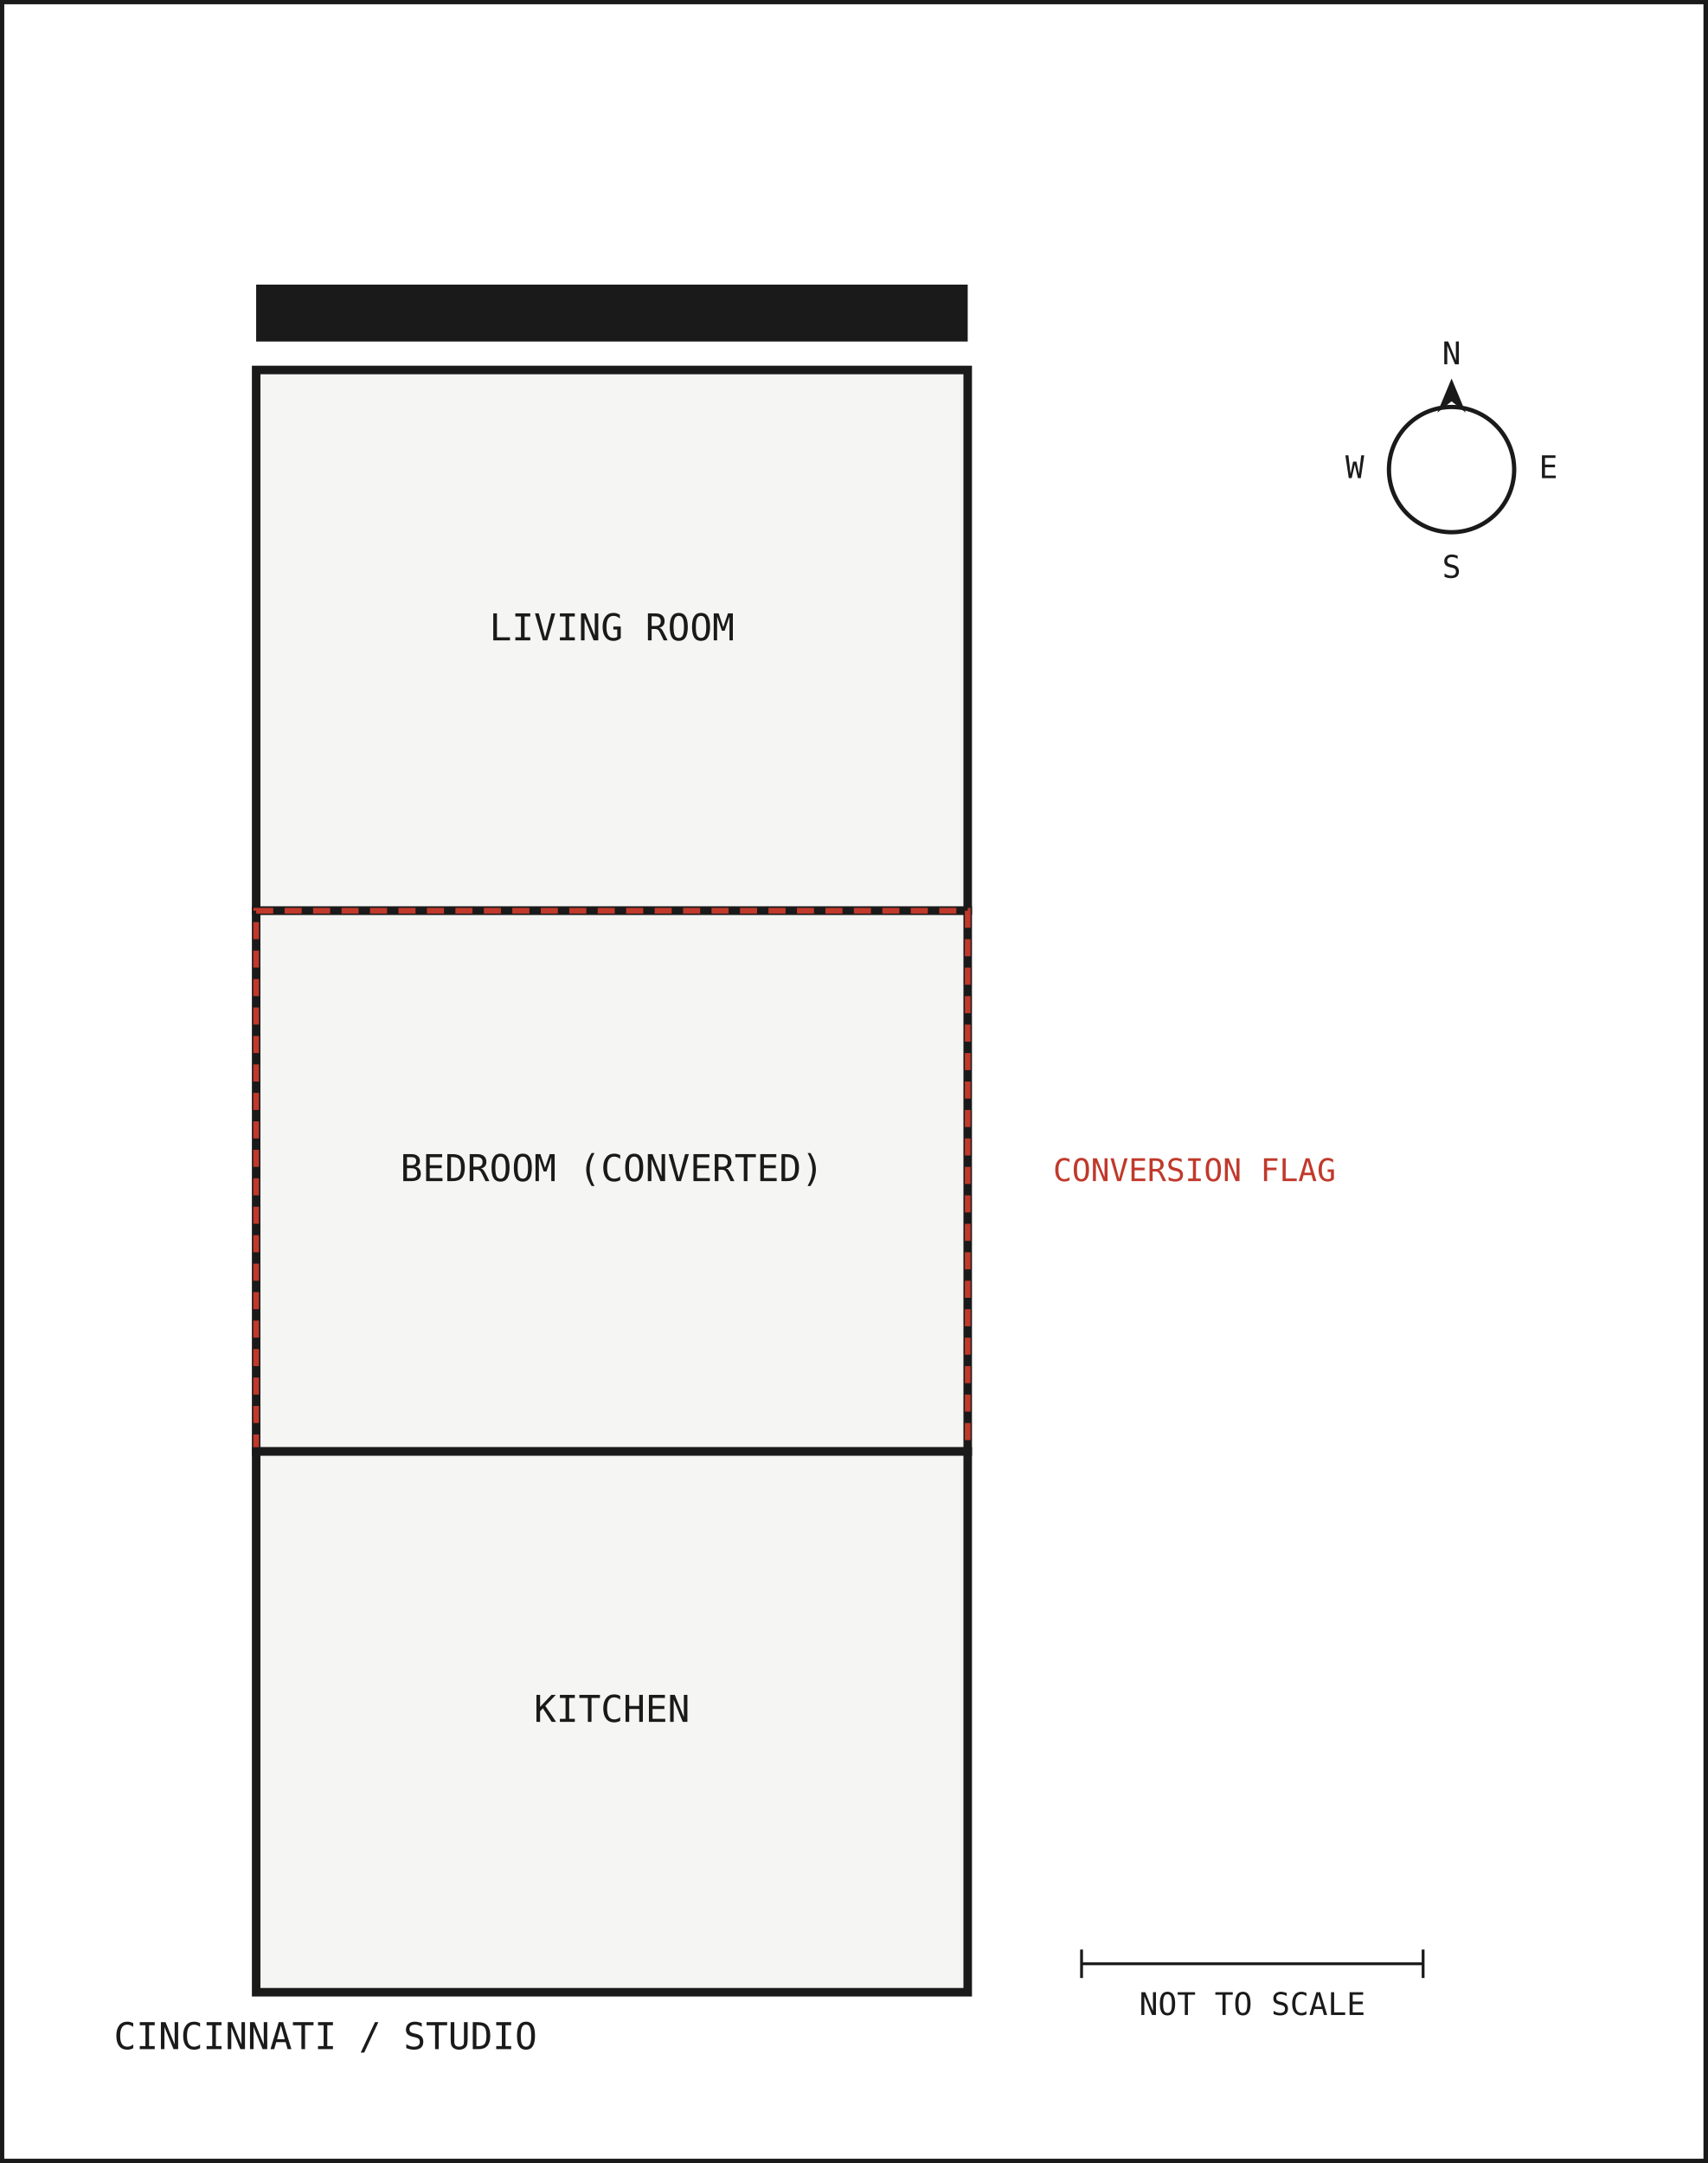
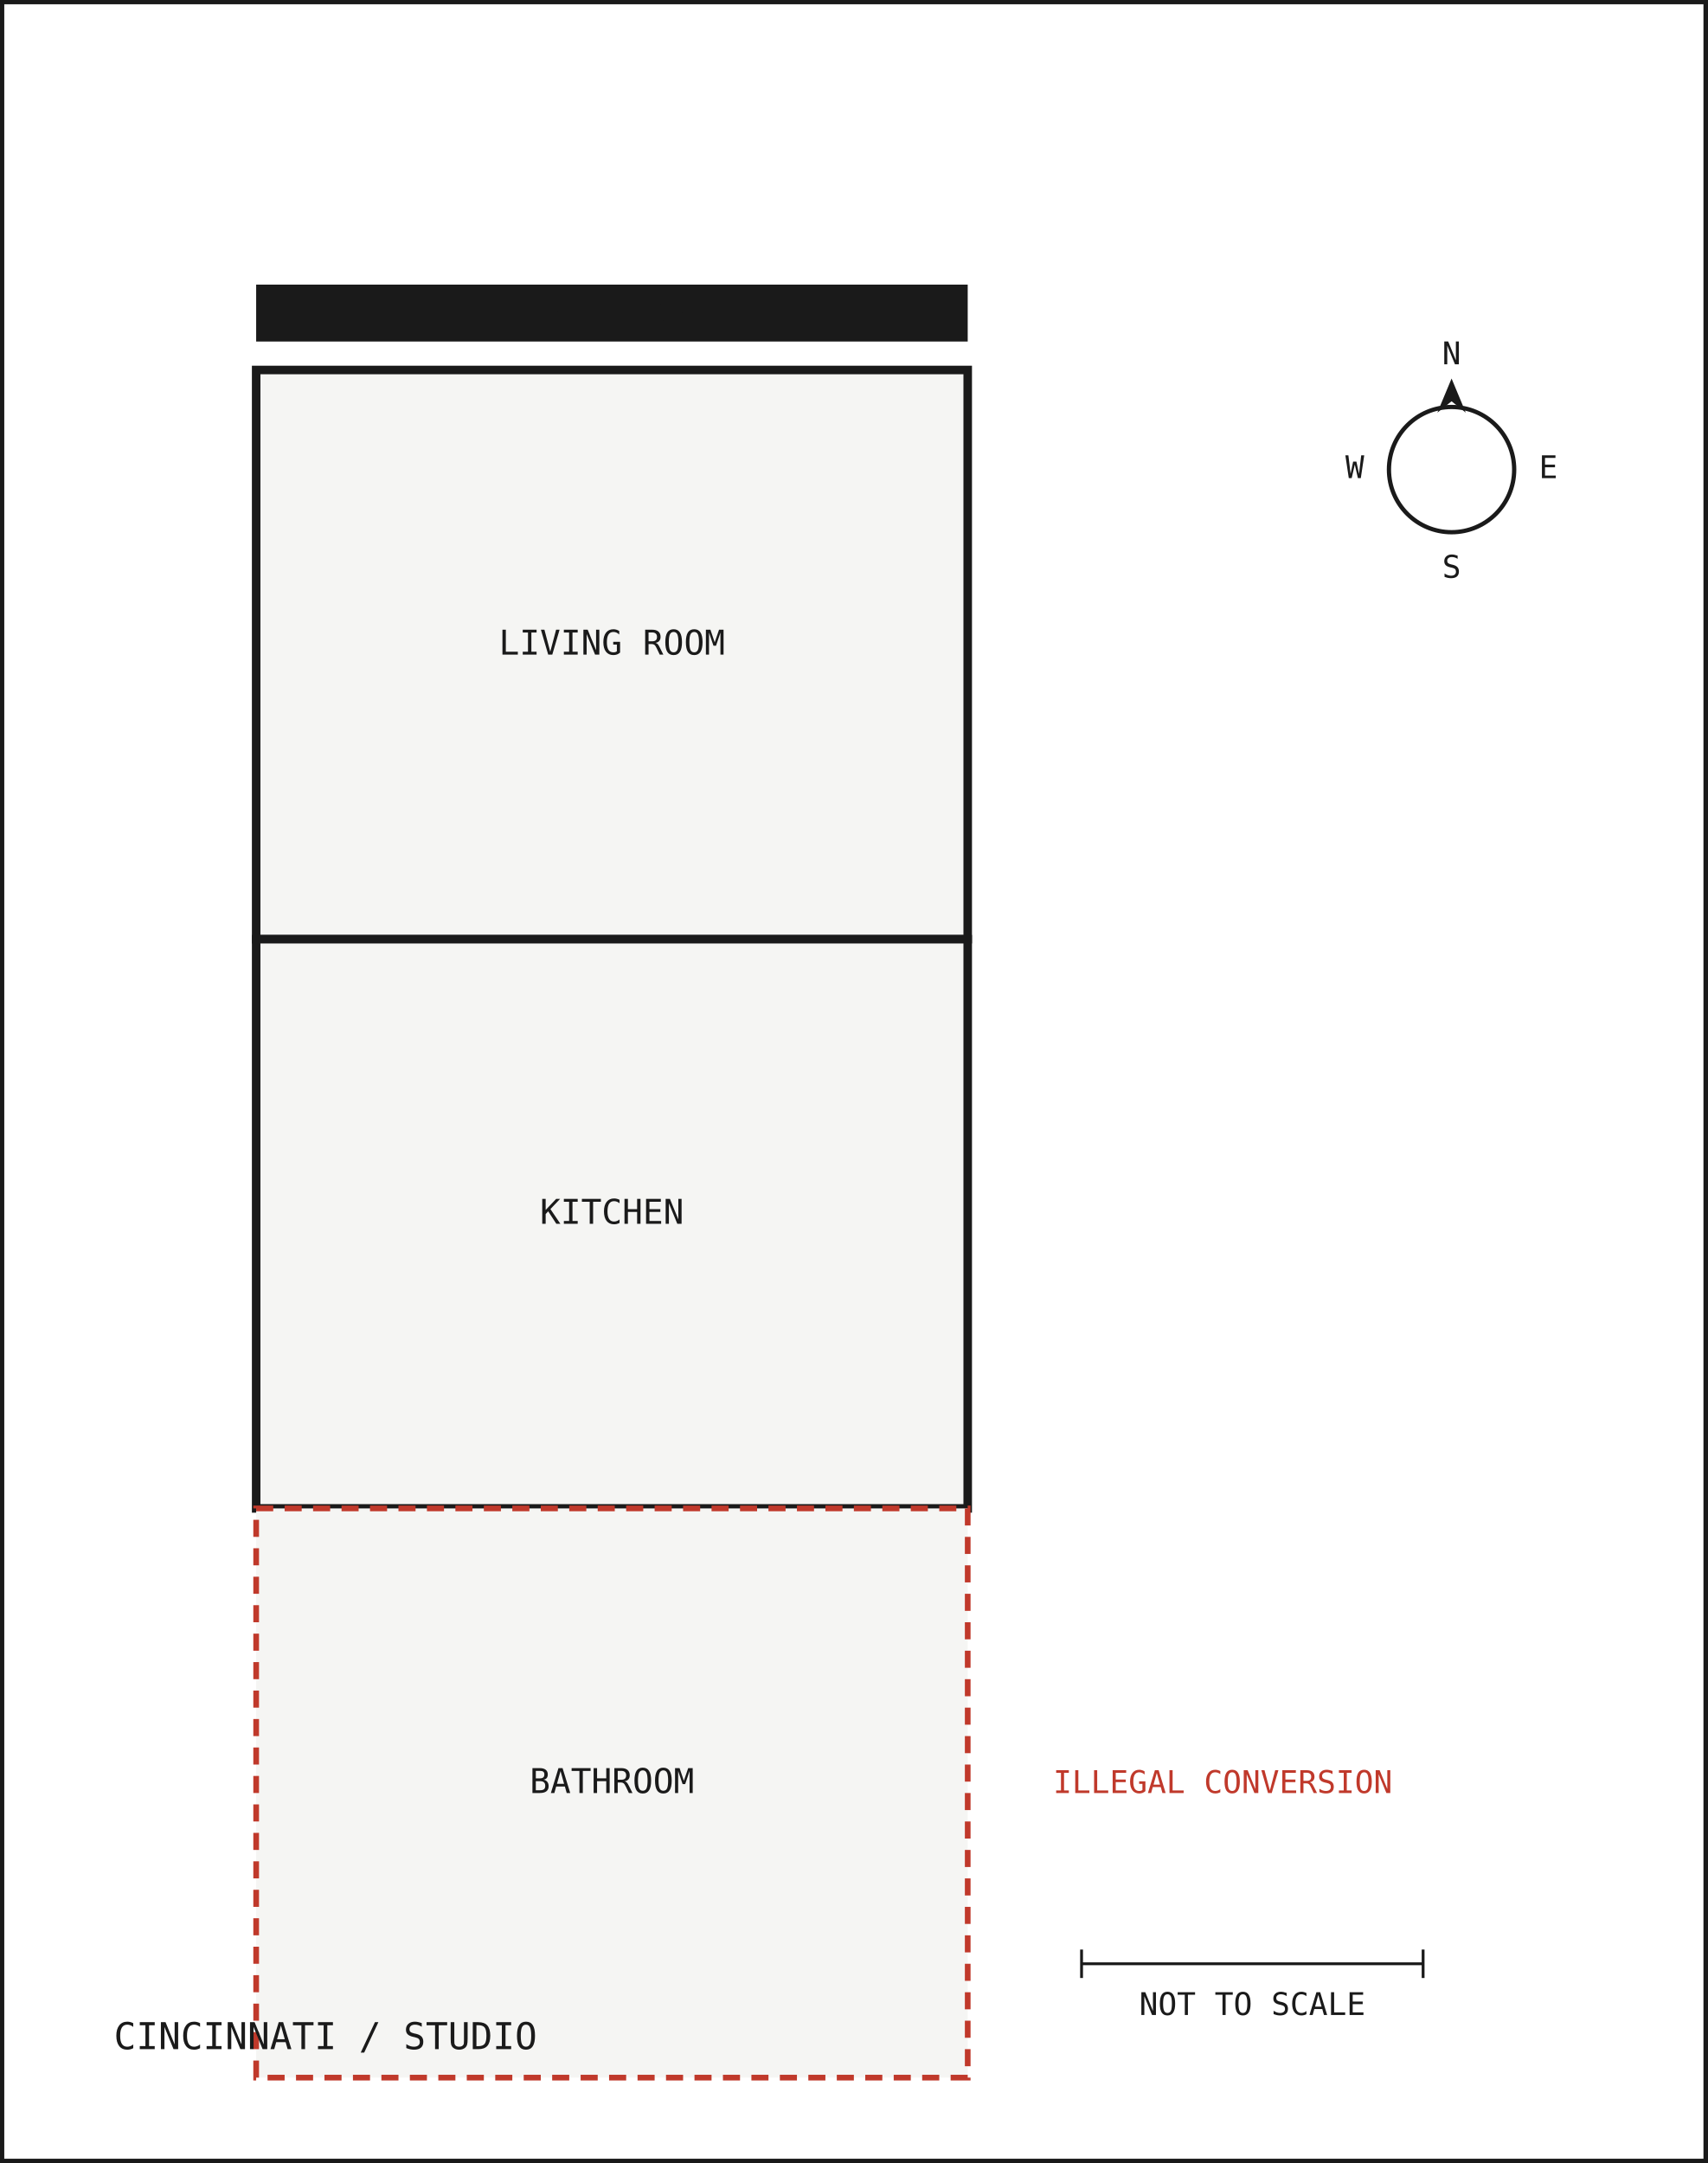
<svg xmlns="http://www.w3.org/2000/svg" viewBox="0 0 600 760">
  <style>
    .tiny { font-family: monospace; font-size: 11px; fill: #1A1A1A; }
-     .roomlabel { font-family: monospace; font-size: 13px; fill: #1A1A1A; }
+     .roomlabel { font-family: monospace; font-size: 12px; fill: #1A1A1A; }
    .small { font-family: monospace; font-size: 13px; fill: #1A1A1A; }
    .callout { font-family: monospace; font-size: 11px; fill: #C0392B; }
    .thin { stroke: #1A1A1A; stroke-width: 1; }
  </style>
  <rect x="0" y="0" width="600" height="760" fill="#FFFFFF" stroke="#1A1A1A" stroke-width="3" />
  <rect x="90" y="100" width="250" height="20" fill="#1A1A1A" />
  <text x="215" y="115" class="tiny" fill="#FFFFFF" text-anchor="middle">FRONT DOOR</text>
-   <rect x="90" y="130" width="250" height="190" fill="#F5F5F3" stroke="#1A1A1A" stroke-width="3" />
-   <text x="215" y="225" class="roomlabel" text-anchor="middle">LIVING ROOM</text>
-   <rect x="90" y="320" width="250" height="190" fill="#F5F5F3" stroke="#1A1A1A" stroke-width="3" />
-   <text x="215" y="415" class="roomlabel" text-anchor="middle">BEDROOM (CONVERTED)</text>
-   <rect x="90" y="320" width="250" height="190" fill="none" stroke="#C0392B" stroke-width="2" stroke-dasharray="6,4" />
-   <text x="370" y="415" class="callout" text-anchor="start">CONVERSION FLAG</text>
-   <rect x="90" y="510" width="250" height="190" fill="#F5F5F3" stroke="#1A1A1A" stroke-width="3" />
-   <text x="215" y="605" class="roomlabel" text-anchor="middle">KITCHEN</text>
+   <rect x="90" y="130" width="250" height="200" fill="#F5F5F3" stroke="#1A1A1A" stroke-width="3" />
+   <text x="215" y="230" class="roomlabel" text-anchor="middle">LIVING ROOM</text>
+   <rect x="90" y="330" width="250" height="200" fill="#F5F5F3" stroke="#1A1A1A" stroke-width="3" />
+   <text x="215" y="430" class="roomlabel" text-anchor="middle">KITCHEN</text>
+   <rect x="90" y="530" width="250" height="200" fill="#F5F5F3" stroke="#C0392B" stroke-width="2" stroke-dasharray="6,4" />
+   <text x="215" y="630" class="roomlabel" text-anchor="middle">BATHROOM</text>
+   <text x="370" y="630" class="callout">ILLEGAL CONVERSION</text>
  <g transform="translate(510,165)">
    <path d="M0 -32 L5 -20 L0 -24 L-5 -20 Z" fill="#1A1A1A" />
    <text x="0" y="-37" class="tiny" text-anchor="middle">N</text>
    <text x="34" y="3" class="tiny" text-anchor="middle">E</text>
    <text x="0" y="38" class="tiny" text-anchor="middle">S</text>
    <text x="-34" y="3" class="tiny" text-anchor="middle">W</text>
    <circle r="22" fill="none" stroke="#1A1A1A" stroke-width="1.5" />
  </g>
  <g transform="translate(380,690)">
    <line x1="0" y1="0" x2="120" y2="0" class="thin" />
    <line x1="0" y1="-5" x2="0" y2="5" class="thin" />
    <line x1="120" y1="-5" x2="120" y2="5" class="thin" />
    <text x="60" y="18" class="tiny" text-anchor="middle">NOT TO SCALE</text>
  </g>
  <text x="40" y="720" class="small">CINCINNATI / STUDIO</text>
</svg>
